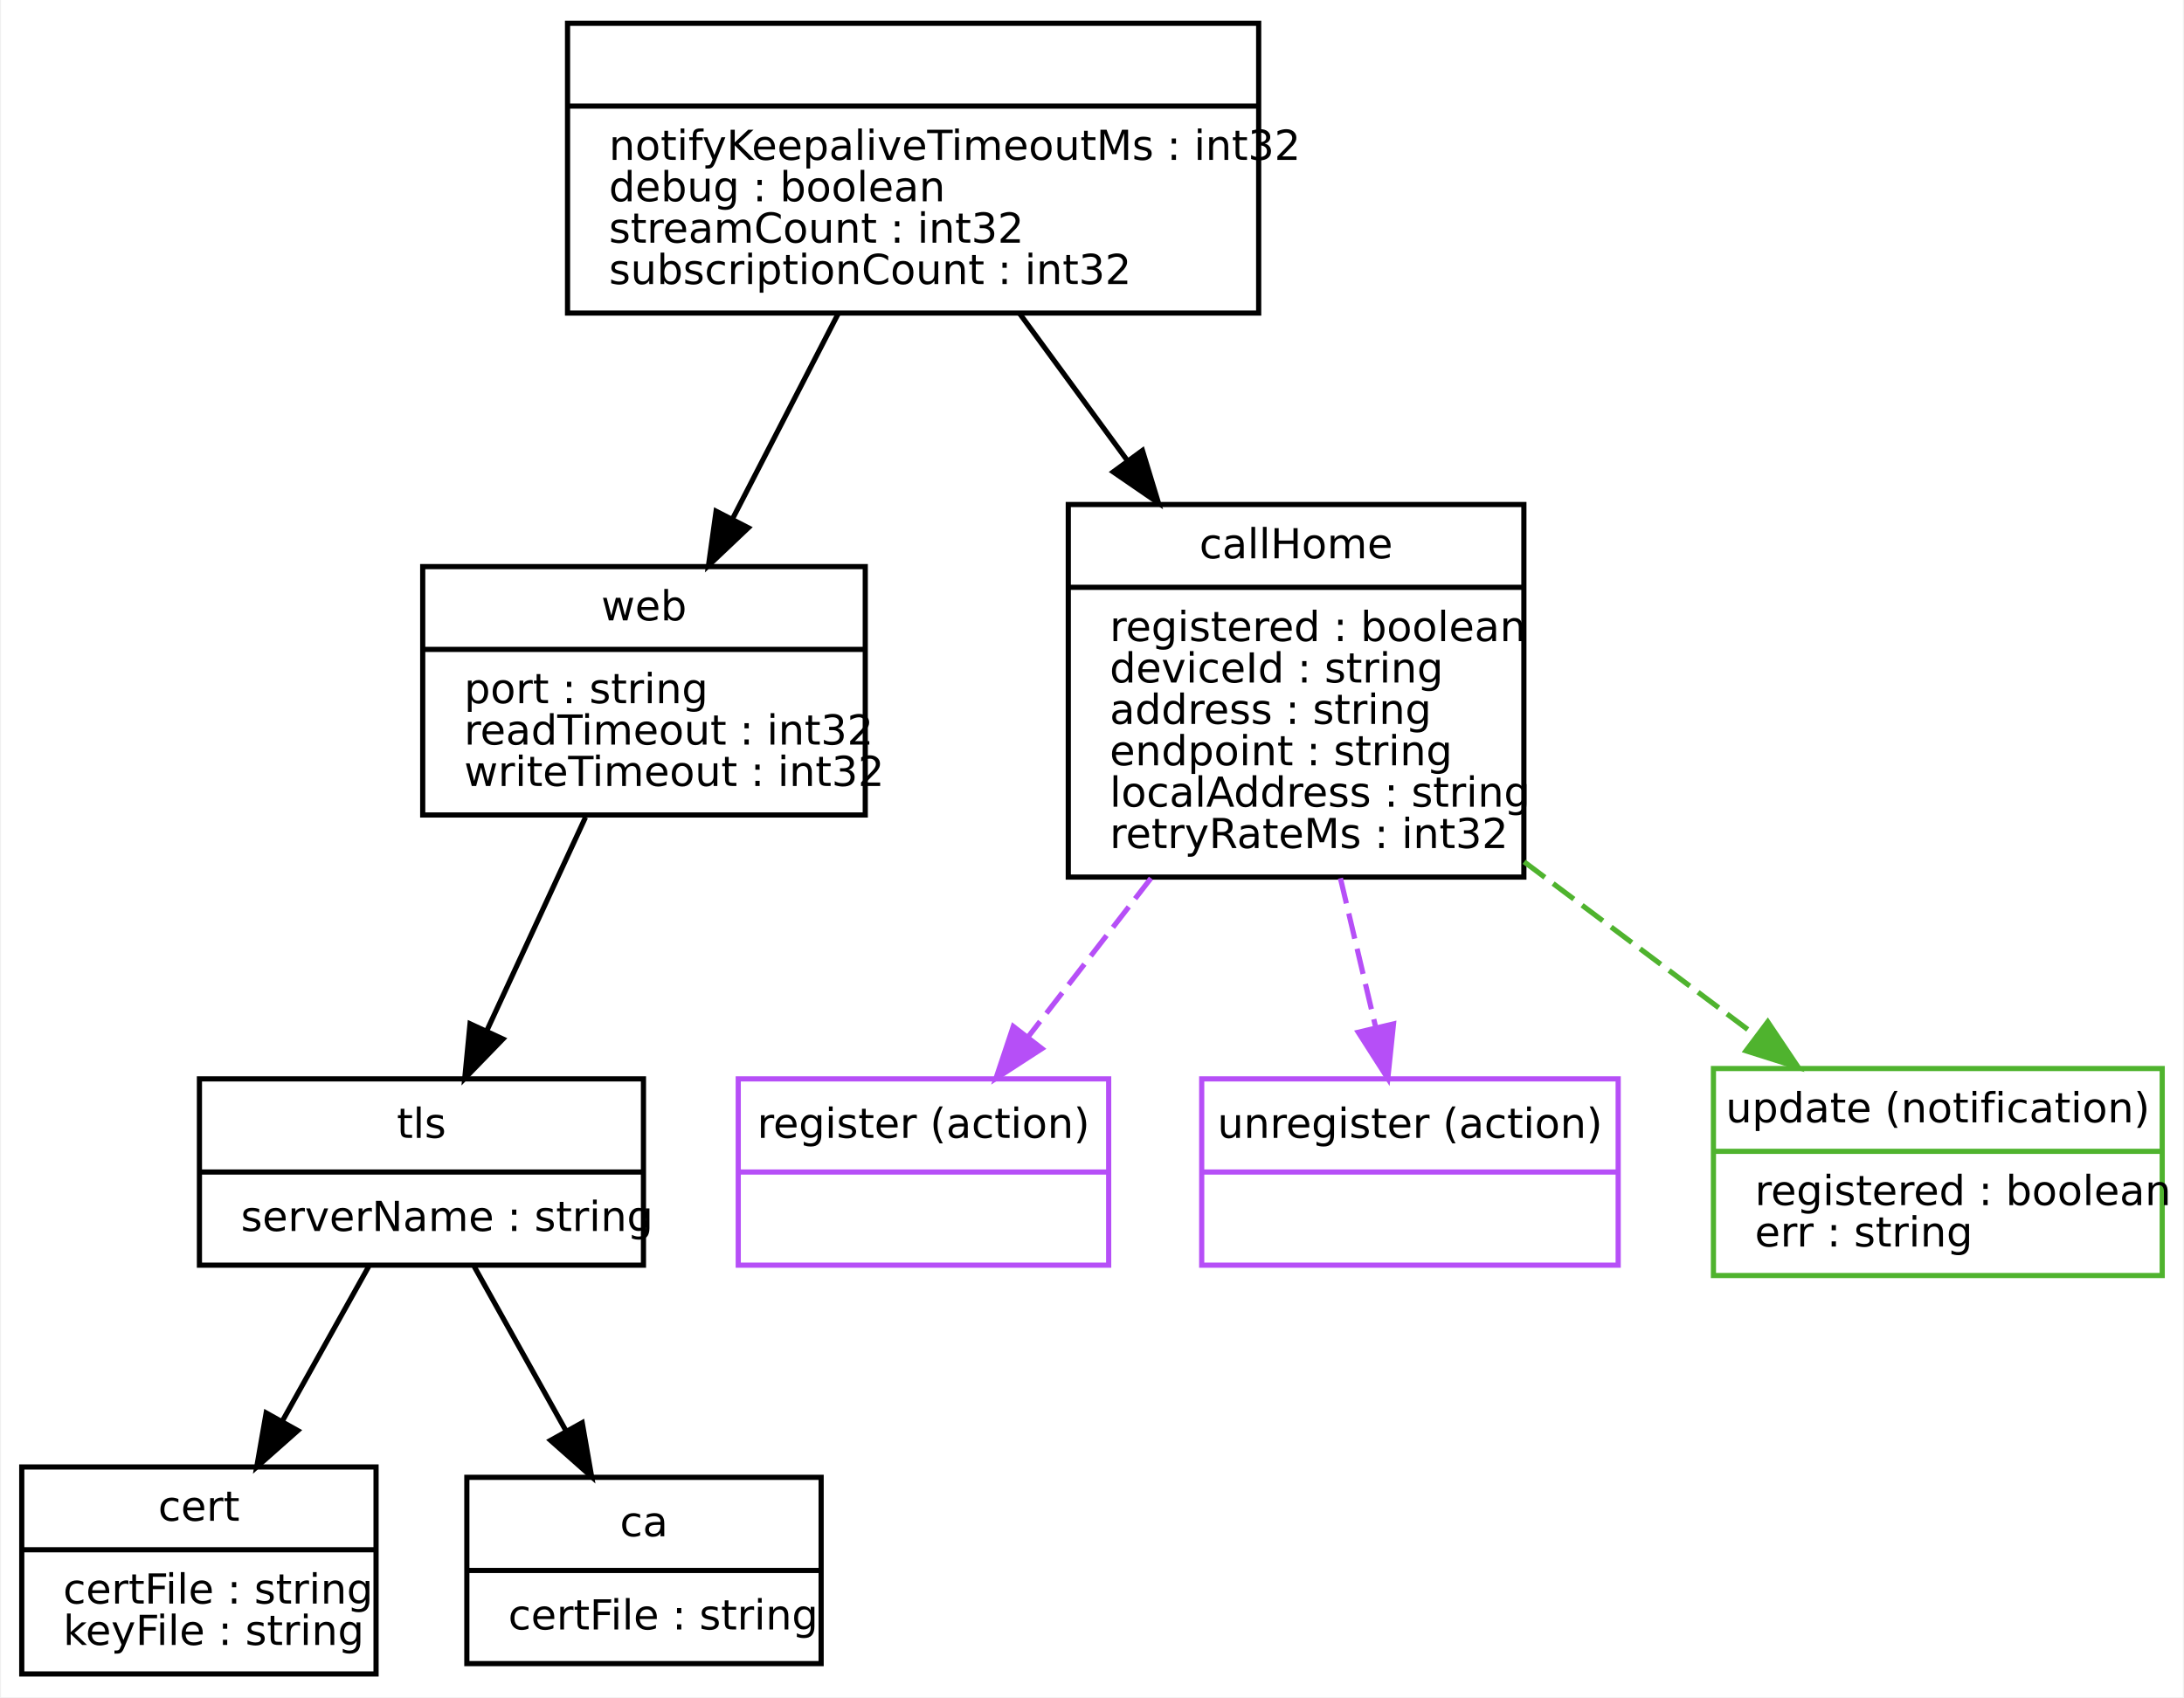
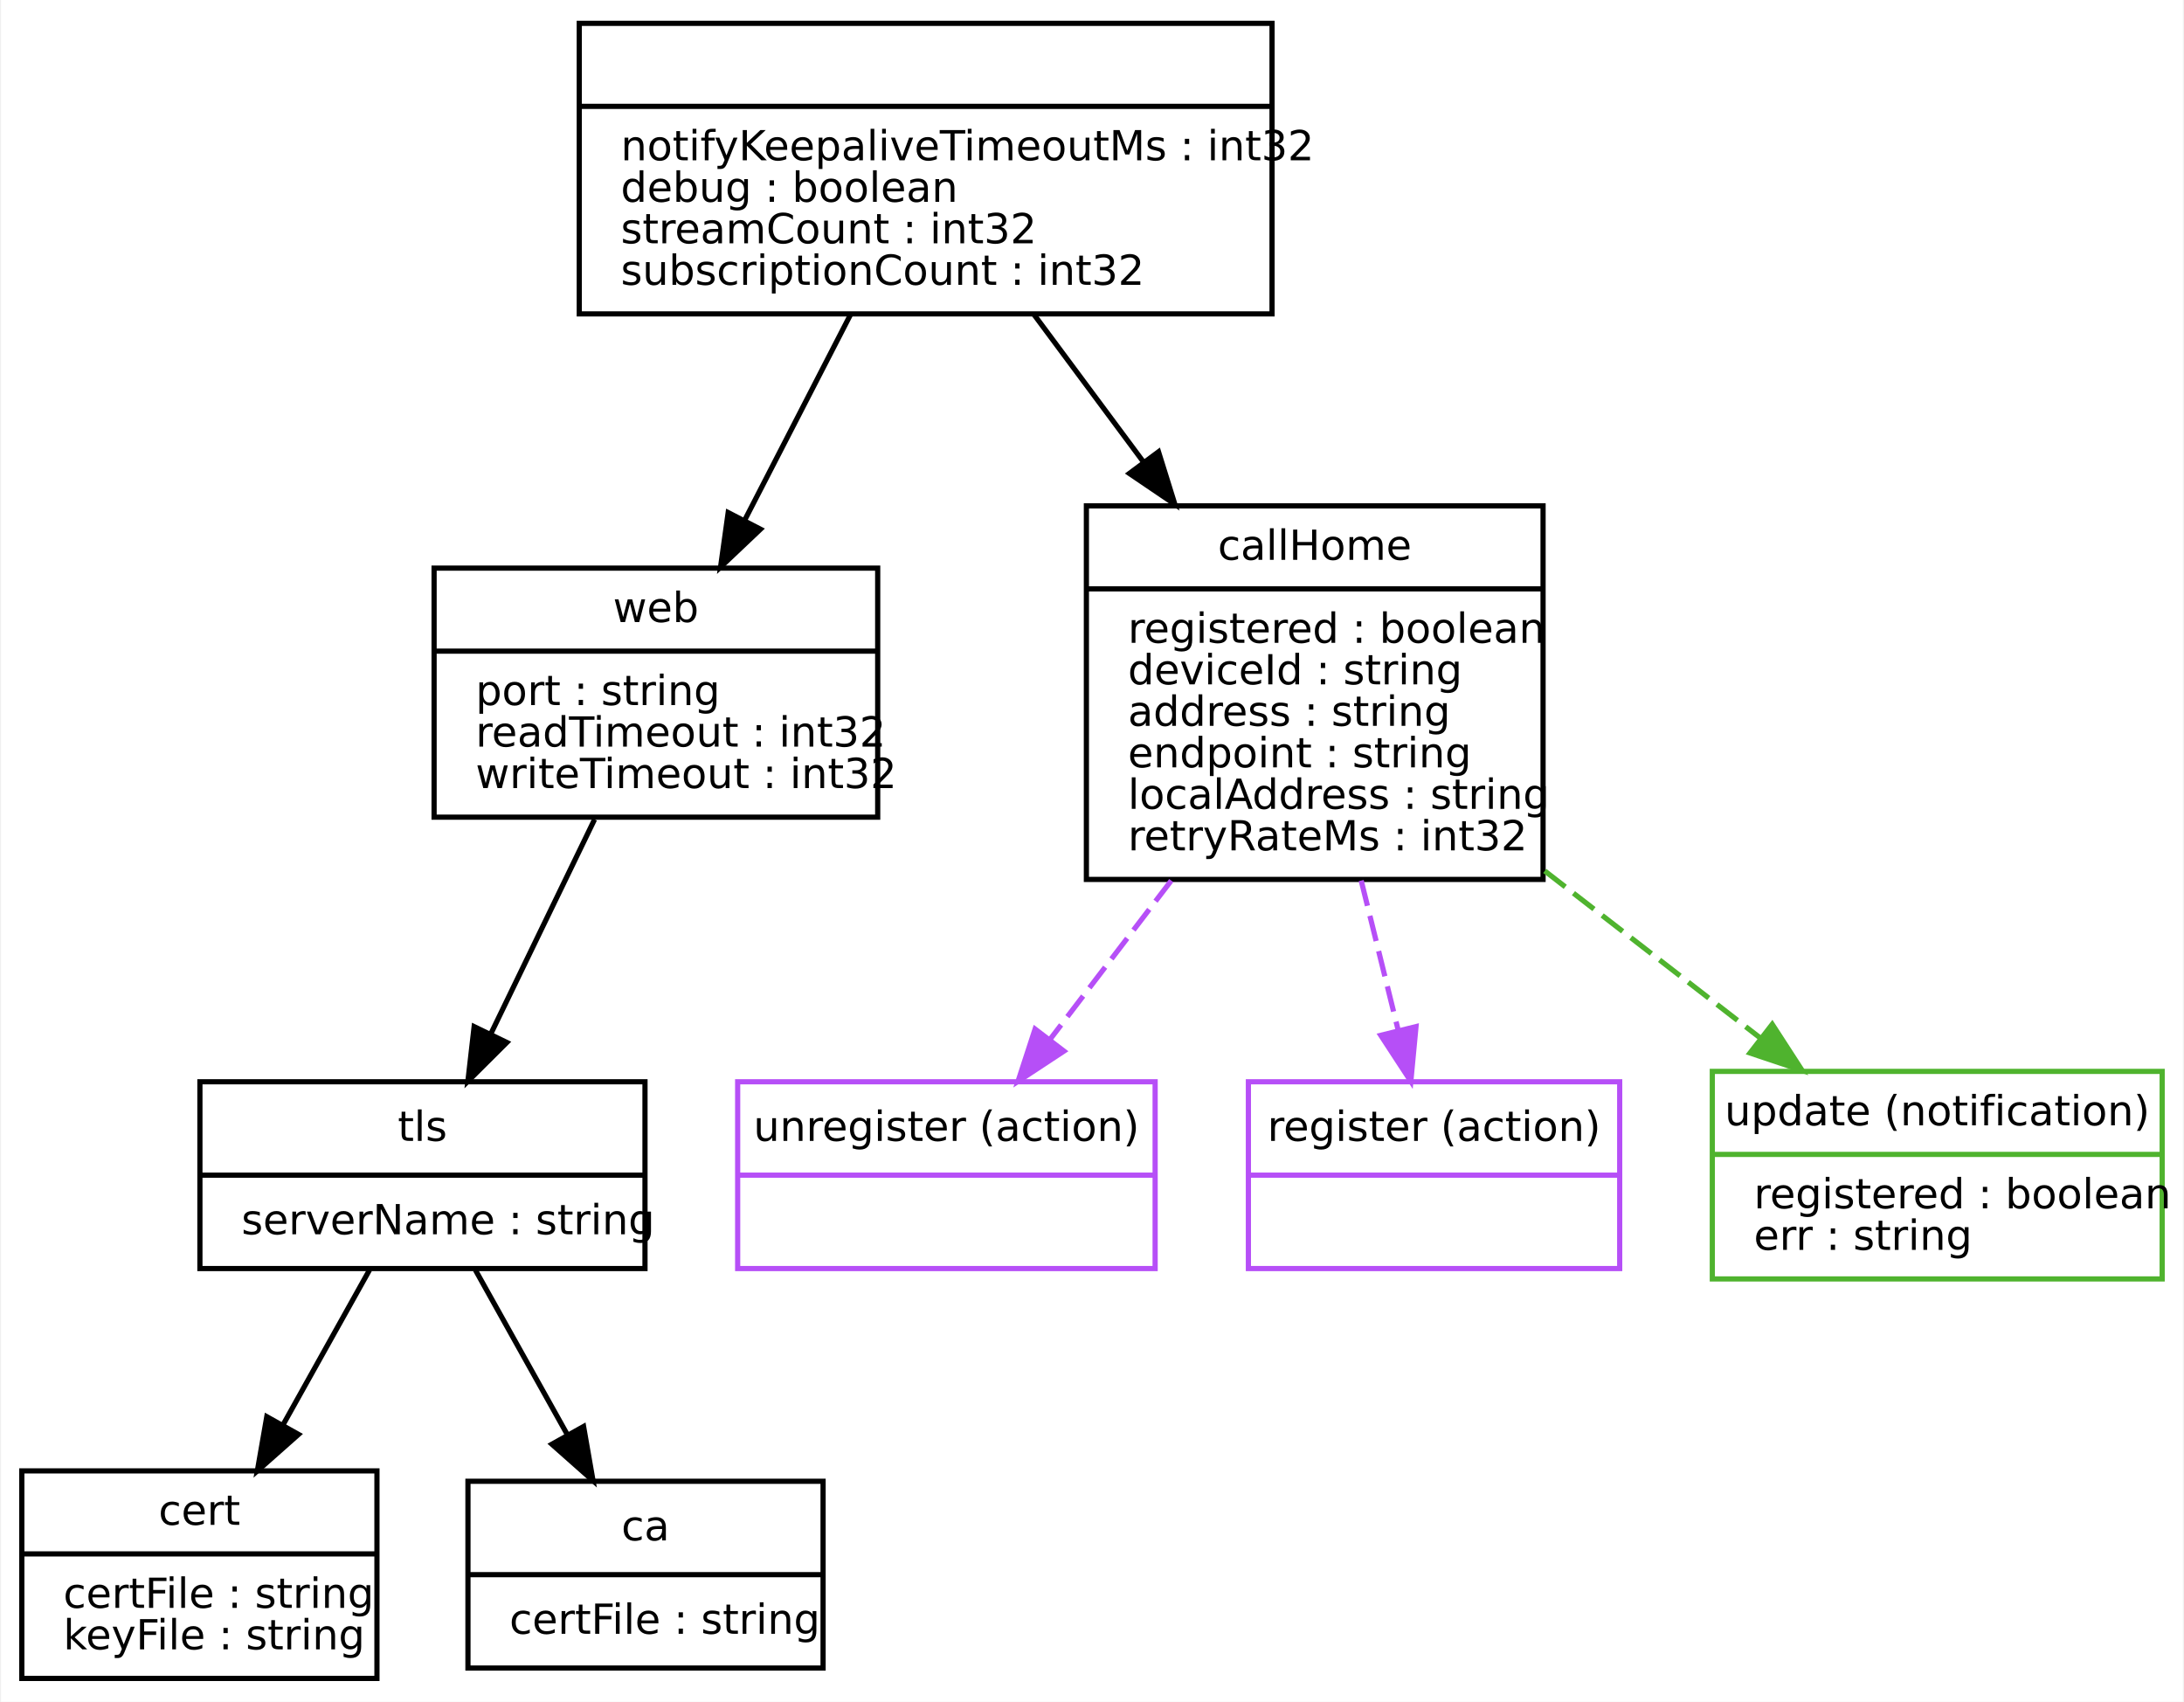
- <svg xmlns="http://www.w3.org/2000/svg" width="422pt" height="328pt" viewBox="0.00 0.00 421.59 328.00">
+ <svg xmlns="http://www.w3.org/2000/svg" width="421pt" height="328pt" viewBox="0.00 0.00 420.59 328.00">
  <g id="graph0" class="graph" transform="scale(1 1) rotate(0) translate(4 324)">
-     <polygon fill="#ffffff" stroke="transparent" points="-4,4 -4,-324 417.586,-324 417.586,4 -4,4" />
+     <polygon fill="#ffffff" stroke="transparent" points="-4,4 -4,-324 416.586,-324 416.586,4 -4,4" />
    <g id="node1" class="node">
-       <polygon fill="none" stroke="#000000" points="105.457,-263.5 105.457,-319.5 239,-319.5 239,-263.5 105.457,-263.5" />
-       <text text-anchor="middle" x="172.228" y="-309.1" font-family="Bitstream Vera Sans" font-size="8.00" fill="#000000"> </text>
-       <polyline fill="none" stroke="#000000" points="105.457,-303.5 239,-303.5 " />
-       <text text-anchor="start" x="113.457" y="-293.1" font-family="Bitstream Vera Sans" font-size="8.00" fill="#000000">notifyKeepaliveTimeoutMs : int32</text>
-       <text text-anchor="start" x="113.457" y="-285.1" font-family="Bitstream Vera Sans" font-size="8.00" fill="#000000">debug : boolean</text>
-       <text text-anchor="start" x="113.457" y="-277.1" font-family="Bitstream Vera Sans" font-size="8.00" fill="#000000">streamCount : int32</text>
-       <text text-anchor="start" x="113.457" y="-269.1" font-family="Bitstream Vera Sans" font-size="8.00" fill="#000000">subscriptionCount : int32</text>
+       <polygon fill="none" stroke="#000000" points="107.457,-263.5 107.457,-319.5 241,-319.5 241,-263.5 107.457,-263.5" />
+       <text text-anchor="middle" x="174.228" y="-309.1" font-family="Bitstream Vera Sans" font-size="8.00" fill="#000000"> </text>
+       <polyline fill="none" stroke="#000000" points="107.457,-303.5 241,-303.5 " />
+       <text text-anchor="start" x="115.457" y="-293.1" font-family="Bitstream Vera Sans" font-size="8.00" fill="#000000">notifyKeepaliveTimeoutMs : int32</text>
+       <text text-anchor="start" x="115.457" y="-285.1" font-family="Bitstream Vera Sans" font-size="8.00" fill="#000000">debug : boolean</text>
+       <text text-anchor="start" x="115.457" y="-277.1" font-family="Bitstream Vera Sans" font-size="8.00" fill="#000000">streamCount : int32</text>
+       <text text-anchor="start" x="115.457" y="-269.1" font-family="Bitstream Vera Sans" font-size="8.00" fill="#000000">subscriptionCount : int32</text>
    </g>
    <g id="node2" class="node">
-       <polygon fill="none" stroke="#000000" points="77.473,-166.5 77.473,-214.5 162.984,-214.5 162.984,-166.5 77.473,-166.5" />
-       <text text-anchor="middle" x="120.228" y="-204.1" font-family="Bitstream Vera Sans" font-size="8.00" fill="#000000">web</text>
-       <polyline fill="none" stroke="#000000" points="77.473,-198.5 162.984,-198.5 " />
-       <text text-anchor="start" x="85.473" y="-188.1" font-family="Bitstream Vera Sans" font-size="8.00" fill="#000000">port : string</text>
-       <text text-anchor="start" x="85.473" y="-180.1" font-family="Bitstream Vera Sans" font-size="8.00" fill="#000000">readTimeout : int32</text>
-       <text text-anchor="start" x="85.473" y="-172.1" font-family="Bitstream Vera Sans" font-size="8.00" fill="#000000">writeTimeout : int32</text>
+       <polygon fill="none" stroke="#000000" points="79.473,-166.5 79.473,-214.5 164.984,-214.5 164.984,-166.5 79.473,-166.5" />
+       <text text-anchor="middle" x="122.228" y="-204.1" font-family="Bitstream Vera Sans" font-size="8.00" fill="#000000">web</text>
+       <polyline fill="none" stroke="#000000" points="79.473,-198.5 164.984,-198.5 " />
+       <text text-anchor="start" x="87.473" y="-188.1" font-family="Bitstream Vera Sans" font-size="8.00" fill="#000000">port : string</text>
+       <text text-anchor="start" x="87.473" y="-180.1" font-family="Bitstream Vera Sans" font-size="8.00" fill="#000000">readTimeout : int32</text>
+       <text text-anchor="start" x="87.473" y="-172.1" font-family="Bitstream Vera Sans" font-size="8.00" fill="#000000">writeTimeout : int32</text>
    </g>
    <g id="edge4" class="edge">
-       <path fill="none" stroke="#000000" d="M157.744,-263.366C151.408,-251.06 143.929,-236.534 137.323,-223.702" />
-       <polygon fill="#000000" stroke="#000000" points="140.385,-222.003 132.695,-214.714 134.161,-225.207 140.385,-222.003" />
+       <path fill="none" stroke="#000000" d="M159.744,-263.366C153.408,-251.06 145.929,-236.534 139.323,-223.702" />
+       <polygon fill="#000000" stroke="#000000" points="142.385,-222.003 134.695,-214.714 136.161,-225.207 142.385,-222.003" />
    </g>
    <g id="node6" class="node">
-       <polygon fill="none" stroke="#000000" points="202.213,-154.5 202.213,-226.5 290.244,-226.5 290.244,-154.5 202.213,-154.5" />
-       <text text-anchor="middle" x="246.228" y="-216.1" font-family="Bitstream Vera Sans" font-size="8.00" fill="#000000">callHome</text>
-       <polyline fill="none" stroke="#000000" points="202.213,-210.5 290.244,-210.5 " />
-       <text text-anchor="start" x="210.213" y="-200.1" font-family="Bitstream Vera Sans" font-size="8.00" fill="#000000">registered : boolean</text>
-       <text text-anchor="start" x="210.213" y="-192.1" font-family="Bitstream Vera Sans" font-size="8.00" fill="#000000">deviceId : string</text>
-       <text text-anchor="start" x="210.213" y="-184.1" font-family="Bitstream Vera Sans" font-size="8.00" fill="#000000">address : string</text>
-       <text text-anchor="start" x="210.213" y="-176.1" font-family="Bitstream Vera Sans" font-size="8.00" fill="#000000">endpoint : string</text>
-       <text text-anchor="start" x="210.213" y="-168.1" font-family="Bitstream Vera Sans" font-size="8.00" fill="#000000">localAddress : string</text>
-       <text text-anchor="start" x="210.213" y="-160.1" font-family="Bitstream Vera Sans" font-size="8.00" fill="#000000">retryRateMs : int32</text>
+       <polygon fill="none" stroke="#000000" points="205.213,-154.5 205.213,-226.5 293.244,-226.5 293.244,-154.5 205.213,-154.5" />
+       <text text-anchor="middle" x="249.228" y="-216.1" font-family="Bitstream Vera Sans" font-size="8.00" fill="#000000">callHome</text>
+       <polyline fill="none" stroke="#000000" points="205.213,-210.5 293.244,-210.5 " />
+       <text text-anchor="start" x="213.213" y="-200.1" font-family="Bitstream Vera Sans" font-size="8.00" fill="#000000">registered : boolean</text>
+       <text text-anchor="start" x="213.213" y="-192.1" font-family="Bitstream Vera Sans" font-size="8.00" fill="#000000">deviceId : string</text>
+       <text text-anchor="start" x="213.213" y="-184.1" font-family="Bitstream Vera Sans" font-size="8.00" fill="#000000">address : string</text>
+       <text text-anchor="start" x="213.213" y="-176.1" font-family="Bitstream Vera Sans" font-size="8.00" fill="#000000">endpoint : string</text>
+       <text text-anchor="start" x="213.213" y="-168.1" font-family="Bitstream Vera Sans" font-size="8.00" fill="#000000">localAddress : string</text>
+       <text text-anchor="start" x="213.213" y="-160.1" font-family="Bitstream Vera Sans" font-size="8.00" fill="#000000">retryRateMs : int32</text>
    </g>
    <g id="edge5" class="edge">
-       <path fill="none" stroke="#000000" d="M192.842,-263.366C199.258,-254.608 206.499,-244.725 213.53,-235.129" />
-       <polygon fill="#000000" stroke="#000000" points="216.542,-236.94 219.629,-226.805 210.895,-232.803 216.542,-236.94" />
+       <path fill="none" stroke="#000000" d="M195.12,-263.366C201.69,-254.519 209.111,-244.525 216.304,-234.838" />
+       <polygon fill="#000000" stroke="#000000" points="219.118,-236.92 222.269,-226.805 213.498,-232.747 219.118,-236.92" />
    </g>
    <g id="node3" class="node">
      <polygon fill="none" stroke="#000000" points="34.33,-79.5 34.33,-115.5 120.127,-115.5 120.127,-79.5 34.33,-79.5" />
      <text text-anchor="middle" x="77.228" y="-104.1" font-family="Bitstream Vera Sans" font-size="8.00" fill="#000000">tls</text>
      <polyline fill="none" stroke="#000000" points="34.33,-97.5 120.127,-97.5 " />
      <text text-anchor="start" x="42.33" y="-86.1" font-family="Bitstream Vera Sans" font-size="8.00" fill="#000000">serverName : string</text>
    </g>
    <g id="edge6" class="edge">
-       <path fill="none" stroke="#000000" d="M108.931,-166.065C103.101,-153.457 95.969,-138.031 89.946,-125.006" />
-       <polygon fill="#000000" stroke="#000000" points="92.971,-123.208 85.597,-115.6 86.617,-126.146 92.971,-123.208" />
+       <path fill="none" stroke="#000000" d="M110.405,-166.065C104.245,-153.333 96.694,-137.728 90.353,-124.624" />
+       <polygon fill="#000000" stroke="#000000" points="93.493,-123.077 85.987,-115.6 87.192,-126.126 93.493,-123.077" />
    </g>
    <g id="node4" class="node">
      <polygon fill="none" stroke="#000000" points="0,-.5 0,-40.5 68.457,-40.5 68.457,-.5 0,-.5" />
      <text text-anchor="middle" x="34.228" y="-30.1" font-family="Bitstream Vera Sans" font-size="8.00" fill="#000000">cert</text>
      <polyline fill="none" stroke="#000000" points="0,-24.5 68.457,-24.5 " />
      <text text-anchor="start" x="8" y="-14.1" font-family="Bitstream Vera Sans" font-size="8.00" fill="#000000">certFile : string</text>
      <text text-anchor="start" x="8" y="-6.1" font-family="Bitstream Vera Sans" font-size="8.00" fill="#000000">keyFile : string</text>
    </g>
    <g id="edge7" class="edge">
      <path fill="none" stroke="#000000" d="M67.038,-79.252C62.056,-70.331 55.942,-59.382 50.347,-49.364" />
      <polygon fill="#000000" stroke="#000000" points="53.334,-47.534 45.403,-40.51 47.222,-50.947 53.334,-47.534" />
    </g>
    <g id="node5" class="node">
      <polygon fill="none" stroke="#000000" points="86,-2.5 86,-38.5 154.457,-38.5 154.457,-2.5 86,-2.5" />
      <text text-anchor="middle" x="120.228" y="-27.1" font-family="Bitstream Vera Sans" font-size="8.00" fill="#000000">ca</text>
      <polyline fill="none" stroke="#000000" points="86,-20.5 154.457,-20.5 " />
      <text text-anchor="start" x="94" y="-9.1" font-family="Bitstream Vera Sans" font-size="8.00" fill="#000000">certFile : string</text>
    </g>
    <g id="edge8" class="edge">
      <path fill="none" stroke="#000000" d="M87.419,-79.252C92.721,-69.759 99.305,-57.968 105.18,-47.447" />
      <polygon fill="#000000" stroke="#000000" points="108.291,-49.054 110.111,-38.617 102.18,-45.641 108.291,-49.054" />
    </g>
    <g id="node7" class="node">
-       <polygon fill="none" stroke="#b64ff7" points="138.441,-79.5 138.441,-115.5 210.016,-115.5 210.016,-79.5 138.441,-79.5" />
-       <text text-anchor="middle" x="174.228" y="-104.1" font-family="Bitstream Vera Sans" font-size="8.00" fill="#000000">register (action)</text>
-       <polyline fill="none" stroke="#b64ff7" points="138.441,-97.5 210.016,-97.5 " />
-       <text text-anchor="middle" x="174.228" y="-86.1" font-family="Bitstream Vera Sans" font-size="8.00" fill="#000000"> </text>
+       <polygon fill="none" stroke="#b64ff7" points="137.992,-79.5 137.992,-115.5 218.465,-115.5 218.465,-79.5 137.992,-79.5" />
+       <text text-anchor="middle" x="178.228" y="-104.1" font-family="Bitstream Vera Sans" font-size="8.00" fill="#000000">unregister (action)</text>
+       <polyline fill="none" stroke="#b64ff7" points="137.992,-97.5 218.465,-97.5 " />
+       <text text-anchor="middle" x="178.228" y="-86.1" font-family="Bitstream Vera Sans" font-size="8.00" fill="#000000"> </text>
    </g>
    <g id="edge1" class="edge">
-       <path fill="none" stroke="#b64ff7" stroke-dasharray="5,2" d="M218.185,-154.278C210.245,-144.021 201.761,-133.063 194.386,-123.536" />
-       <polygon fill="#b64ff7" stroke="#b64ff7" points="197.12,-121.351 188.231,-115.587 191.585,-125.636 197.12,-121.351" />
+       <path fill="none" stroke="#b64ff7" stroke-dasharray="5,2" d="M221.575,-154.278C213.745,-144.021 205.379,-133.063 198.106,-123.536" />
+       <polygon fill="#b64ff7" stroke="#b64ff7" points="200.887,-121.411 192.036,-115.587 195.323,-125.659 200.887,-121.411" />
    </g>
    <g id="node8" class="node">
-       <polygon fill="none" stroke="#b64ff7" points="227.992,-79.5 227.992,-115.5 308.465,-115.5 308.465,-79.5 227.992,-79.5" />
-       <text text-anchor="middle" x="268.228" y="-104.1" font-family="Bitstream Vera Sans" font-size="8.00" fill="#000000">unregister (action)</text>
-       <polyline fill="none" stroke="#b64ff7" points="227.992,-97.5 308.465,-97.5 " />
-       <text text-anchor="middle" x="268.228" y="-86.1" font-family="Bitstream Vera Sans" font-size="8.00" fill="#000000"> </text>
+       <polygon fill="none" stroke="#b64ff7" points="236.441,-79.5 236.441,-115.5 308.016,-115.5 308.016,-79.5 236.441,-79.5" />
+       <text text-anchor="middle" x="272.228" y="-104.1" font-family="Bitstream Vera Sans" font-size="8.00" fill="#000000">register (action)</text>
+       <polyline fill="none" stroke="#b64ff7" points="236.441,-97.5 308.016,-97.5 " />
+       <text text-anchor="middle" x="272.228" y="-86.1" font-family="Bitstream Vera Sans" font-size="8.00" fill="#000000"> </text>
    </g>
    <g id="edge2" class="edge">
-       <path fill="none" stroke="#b64ff7" stroke-dasharray="5,2" d="M254.797,-154.278C257.052,-144.746 259.45,-134.609 261.586,-125.578" />
-       <polygon fill="#b64ff7" stroke="#b64ff7" points="265.054,-126.124 263.95,-115.587 258.242,-124.512 265.054,-126.124" />
+       <path fill="none" stroke="#b64ff7" stroke-dasharray="5,2" d="M258.187,-154.278C260.544,-144.746 263.051,-134.609 265.284,-125.578" />
+       <polygon fill="#b64ff7" stroke="#b64ff7" points="268.752,-126.134 267.755,-115.587 261.957,-124.454 268.752,-126.134" />
    </g>
    <g id="node9" class="node">
-       <polygon fill="none" stroke="#4fb32e" points="326.871,-77.5 326.871,-117.5 413.586,-117.5 413.586,-77.5 326.871,-77.5" />
-       <text text-anchor="middle" x="370.228" y="-107.1" font-family="Bitstream Vera Sans" font-size="8.00" fill="#000000">update (notification)</text>
-       <polyline fill="none" stroke="#4fb32e" points="326.871,-101.5 413.586,-101.5 " />
-       <text text-anchor="start" x="334.871" y="-91.1" font-family="Bitstream Vera Sans" font-size="8.00" fill="#000000">registered : boolean</text>
-       <text text-anchor="start" x="334.871" y="-83.1" font-family="Bitstream Vera Sans" font-size="8.00" fill="#000000">err : string</text>
+       <polygon fill="none" stroke="#4fb32e" points="325.871,-77.5 325.871,-117.5 412.586,-117.5 412.586,-77.5 325.871,-77.5" />
+       <text text-anchor="middle" x="369.228" y="-107.1" font-family="Bitstream Vera Sans" font-size="8.00" fill="#000000">update (notification)</text>
+       <polyline fill="none" stroke="#4fb32e" points="325.871,-101.5 412.586,-101.5 " />
+       <text text-anchor="start" x="333.871" y="-91.1" font-family="Bitstream Vera Sans" font-size="8.00" fill="#000000">registered : boolean</text>
+       <text text-anchor="start" x="333.871" y="-83.1" font-family="Bitstream Vera Sans" font-size="8.00" fill="#000000">err : string</text>
    </g>
    <g id="edge3" class="edge">
-       <path fill="none" stroke="#4fb32e" stroke-dasharray="5,2" d="M290.295,-157.45C304.938,-146.468 321.04,-134.391 334.932,-123.973" />
-       <polygon fill="#4fb32e" stroke="#4fb32e" points="337.363,-126.524 343.263,-117.724 333.163,-120.924 337.363,-126.524" />
+       <path fill="none" stroke="#4fb32e" stroke-dasharray="5,2" d="M293.571,-156.135C307.263,-145.523 322.125,-134.005 335.022,-124.01" />
+       <polygon fill="#4fb32e" stroke="#4fb32e" points="337.422,-126.578 343.182,-117.686 333.134,-121.045 337.422,-126.578" />
    </g>
  </g>
</svg>
